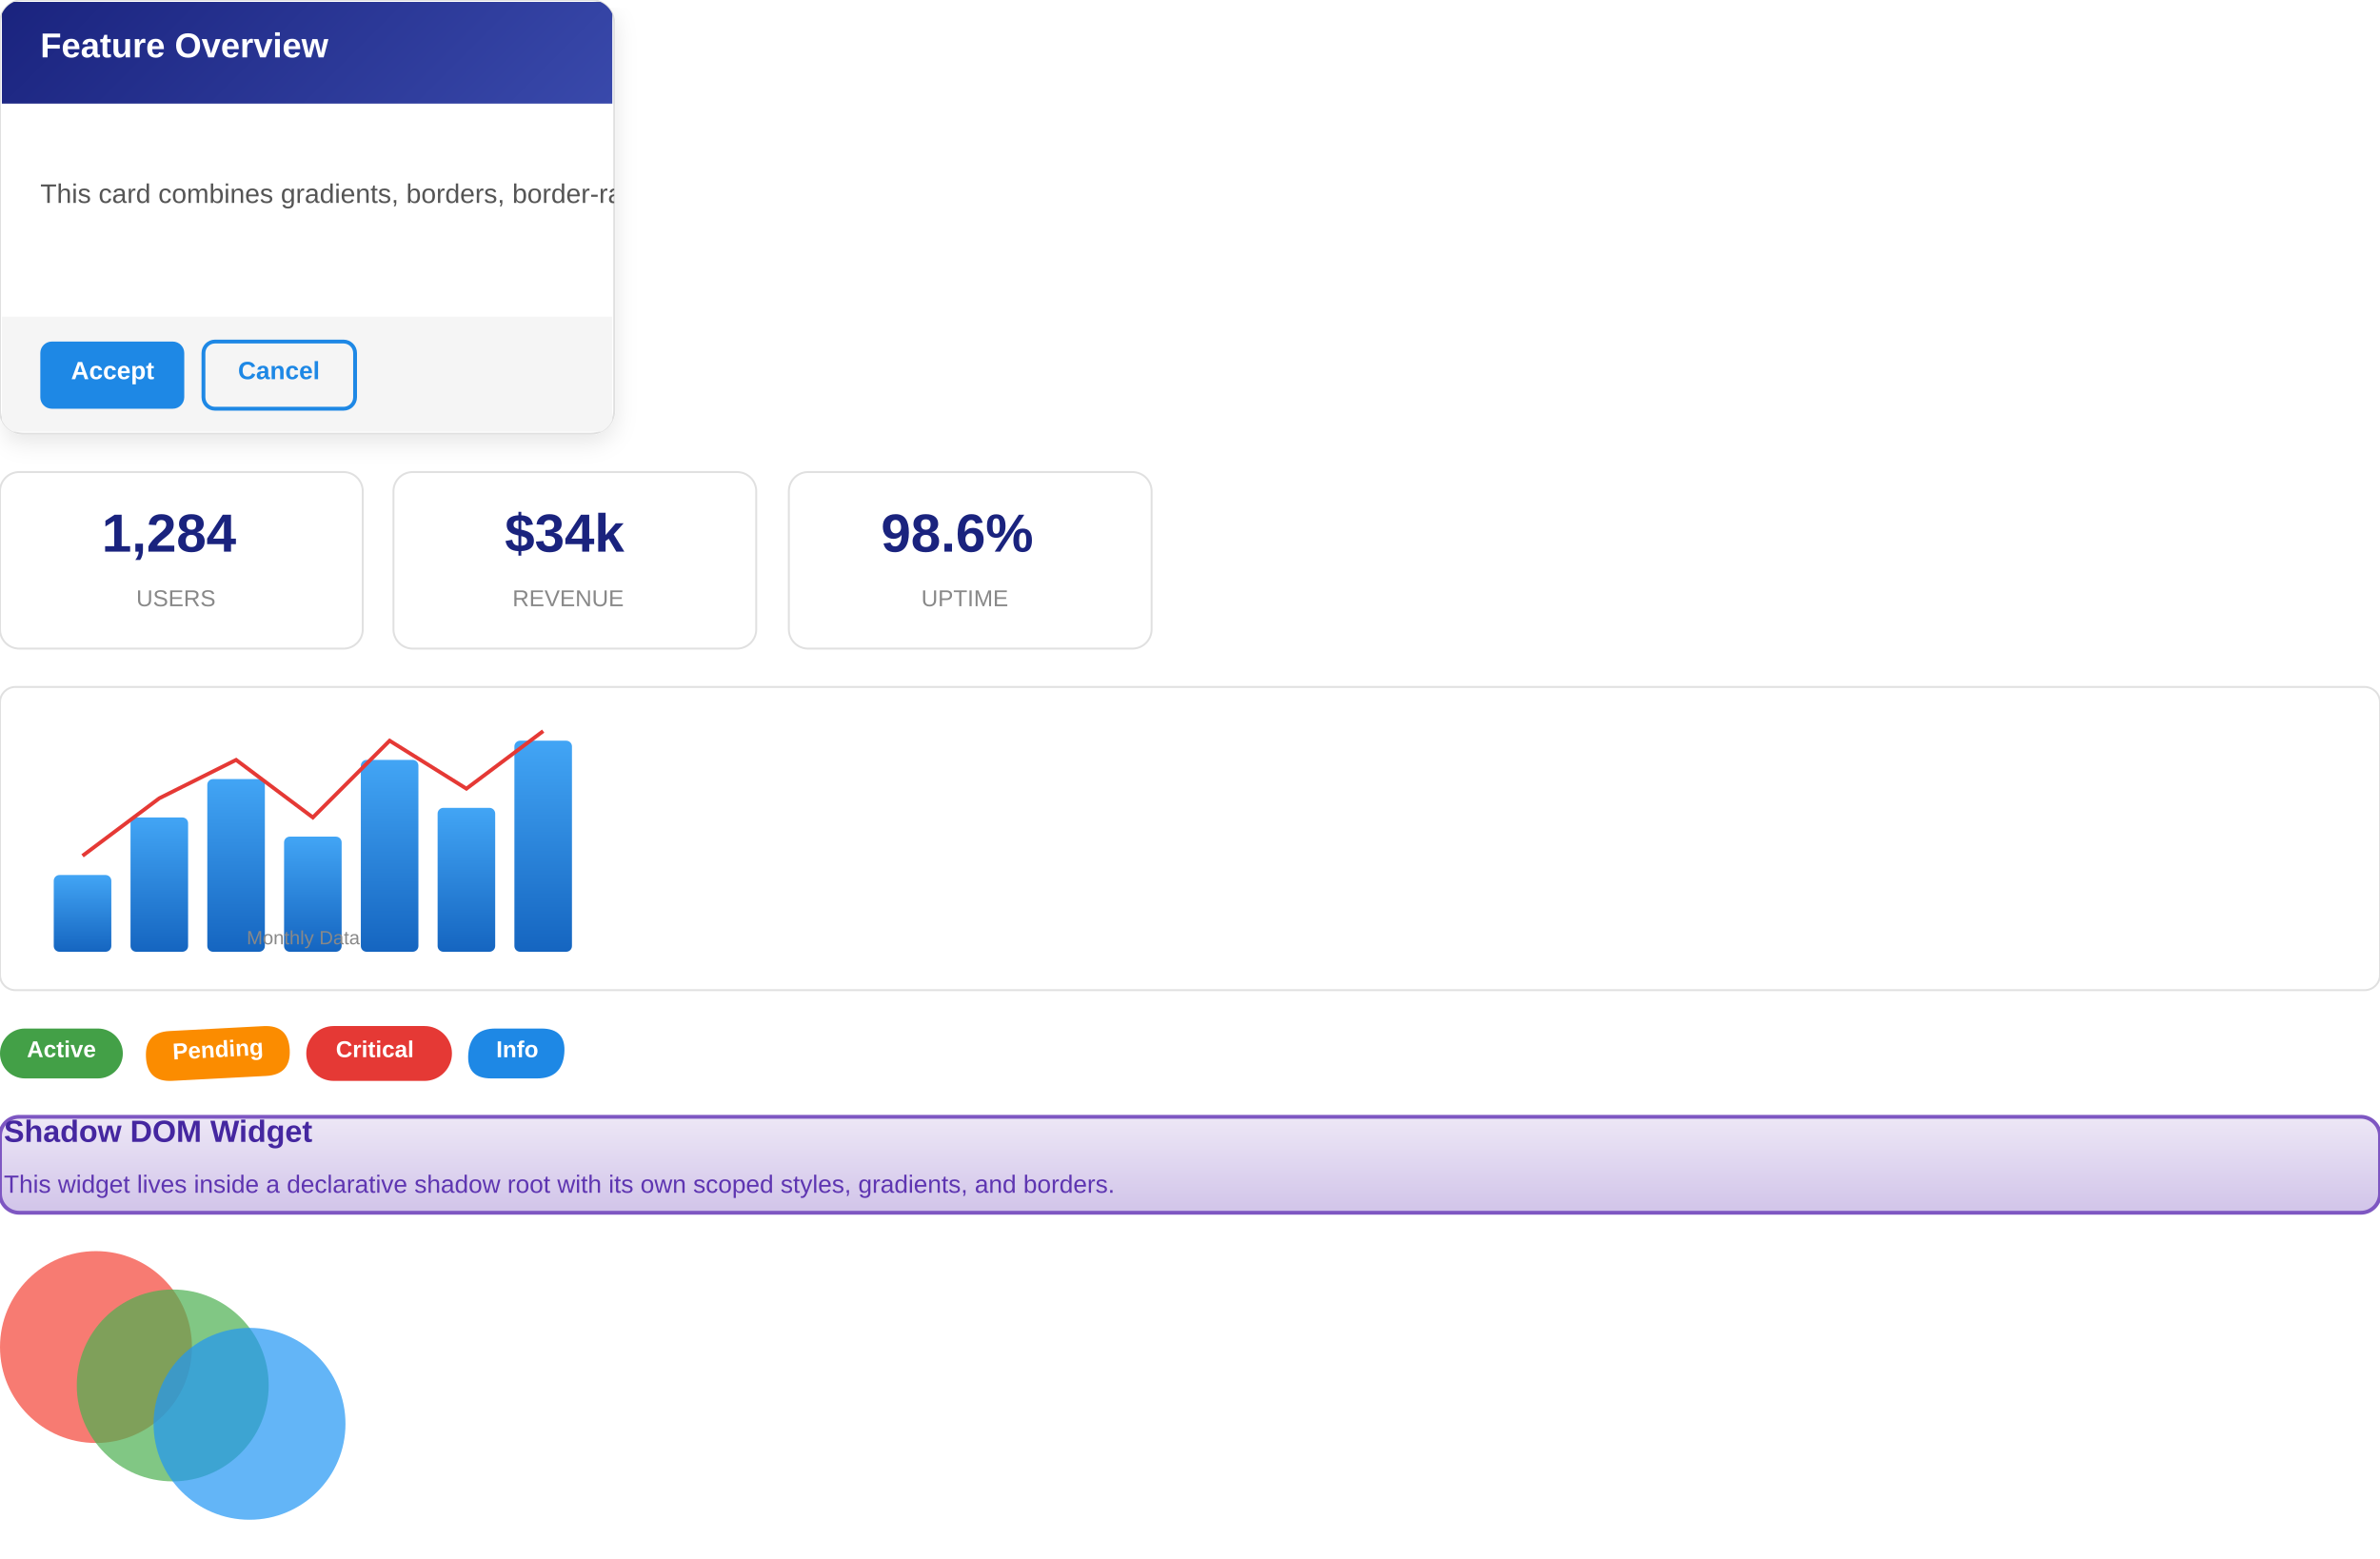
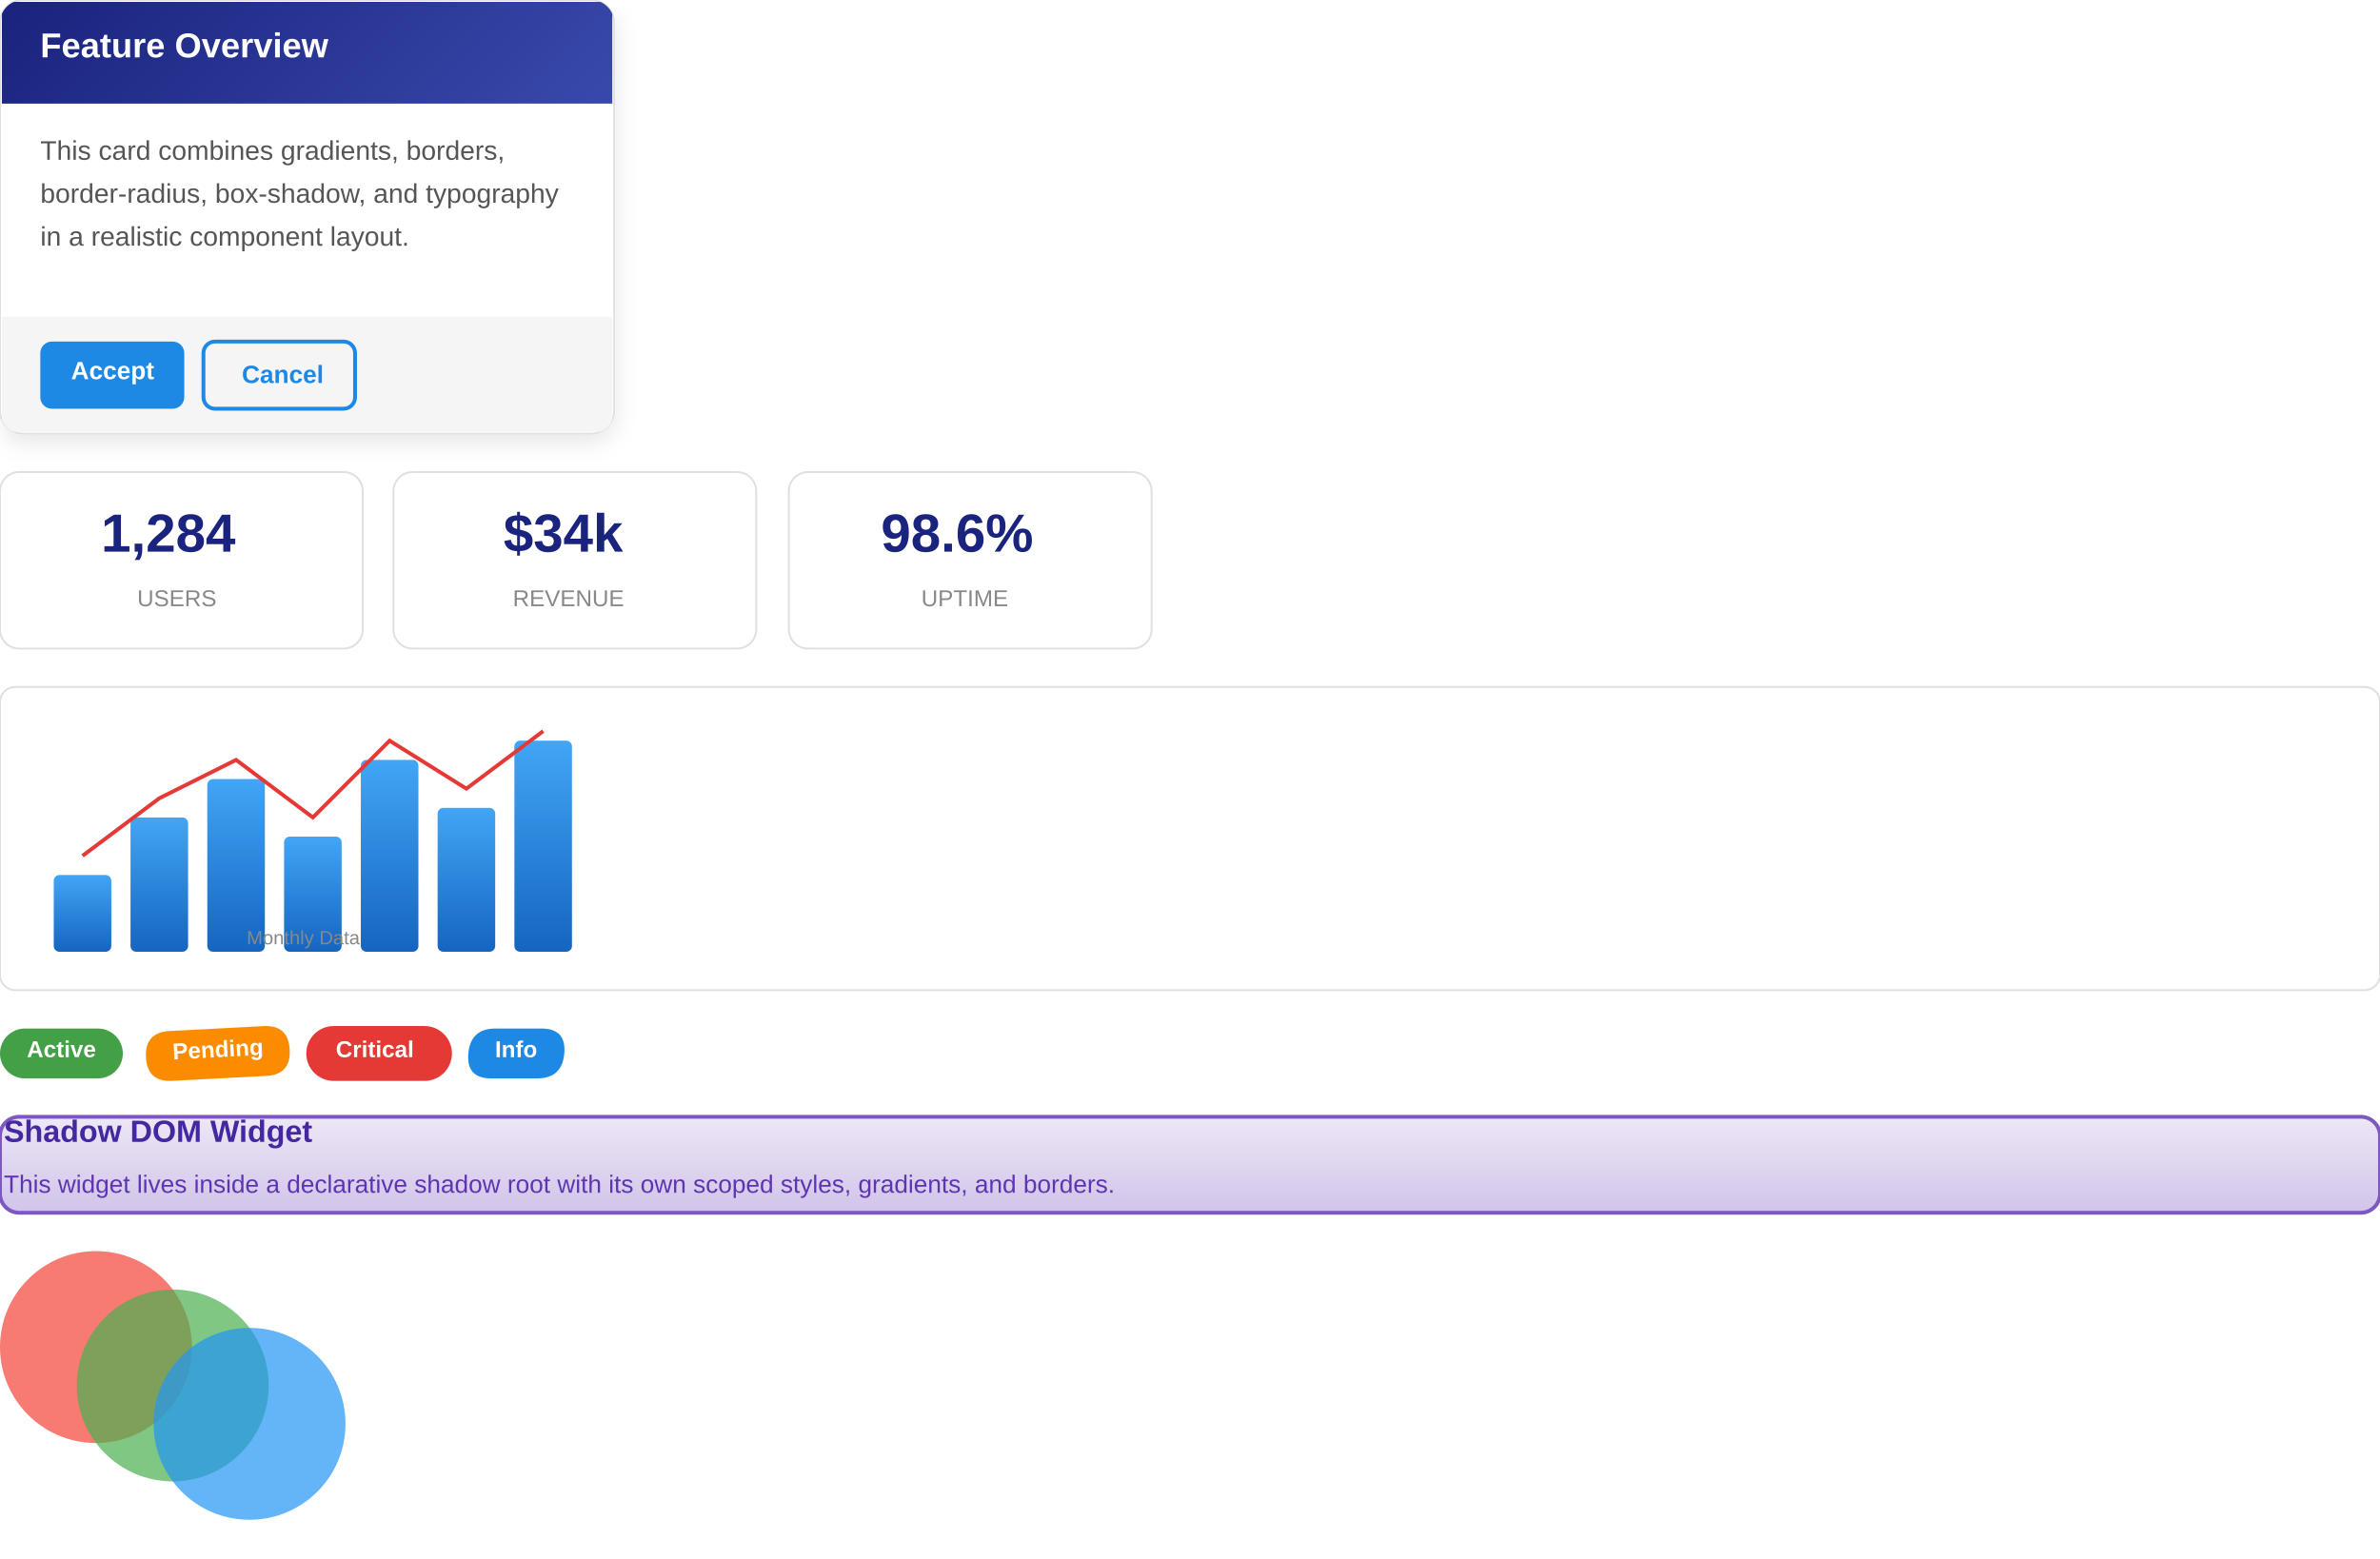
<svg xmlns="http://www.w3.org/2000/svg" width="1240" height="812" viewBox="0 0 1240 812">
  <defs>
    <filter id="ds1" x="-50%" y="-50%" width="200%" height="200%">
      <feDropShadow dx="0" dy="4" stdDeviation="6" flood-color="rgba(0, 0, 0, 0.1)" result="s0" />
    </filter>
    <linearGradient id="lg2" x1="67.25" y1="-65.25" x2="252.75" y2="120.25" gradientUnits="userSpaceOnUse">
      <stop offset="0%" stop-color="rgb(26, 35, 126)" />
      <stop offset="100%" stop-color="rgb(57, 73, 171)" />
    </linearGradient>
    <clipPath id="clip3" clipPathUnits="userSpaceOnUse">
      <rect x="0" y="0" width="320" height="226.17" rx="12" ry="12" />
    </clipPath>
    <linearGradient id="lg4" x1="43" y1="456" x2="43" y2="496" gradientUnits="userSpaceOnUse">
      <stop offset="0%" stop-color="#42a5f5" />
      <stop offset="100%" stop-color="#1565c0" />
    </linearGradient>
    <linearGradient id="lg5" x1="83" y1="426" x2="83" y2="496" gradientUnits="userSpaceOnUse">
      <stop offset="0%" stop-color="#42a5f5" />
      <stop offset="100%" stop-color="#1565c0" />
    </linearGradient>
    <linearGradient id="lg6" x1="123" y1="406" x2="123" y2="496" gradientUnits="userSpaceOnUse">
      <stop offset="0%" stop-color="#42a5f5" />
      <stop offset="100%" stop-color="#1565c0" />
    </linearGradient>
    <linearGradient id="lg7" x1="163" y1="436" x2="163" y2="496" gradientUnits="userSpaceOnUse">
      <stop offset="0%" stop-color="#42a5f5" />
      <stop offset="100%" stop-color="#1565c0" />
    </linearGradient>
    <linearGradient id="lg8" x1="203" y1="396" x2="203" y2="496" gradientUnits="userSpaceOnUse">
      <stop offset="0%" stop-color="#42a5f5" />
      <stop offset="100%" stop-color="#1565c0" />
    </linearGradient>
    <linearGradient id="lg9" x1="243" y1="421" x2="243" y2="496" gradientUnits="userSpaceOnUse">
      <stop offset="0%" stop-color="#42a5f5" />
      <stop offset="100%" stop-color="#1565c0" />
    </linearGradient>
    <linearGradient id="lg10" x1="283" y1="386" x2="283" y2="496" gradientUnits="userSpaceOnUse">
      <stop offset="0%" stop-color="#42a5f5" />
      <stop offset="100%" stop-color="#1565c0" />
    </linearGradient>
    <linearGradient id="lg11" x1="620" y1="582" x2="620" y2="632" gradientUnits="userSpaceOnUse">
      <stop offset="0%" stop-color="rgb(237, 231, 246)" />
      <stop offset="100%" stop-color="rgb(209, 196, 233)" />
    </linearGradient>
  </defs>
  <rect x="0" y="0" width="320" height="226" rx="12" ry="12" fill="rgb(255, 255, 255)" stroke="rgb(224, 224, 224)" stroke-width="1" filter="url(#ds1)" />
  <g clip-path="url(#clip3)">
    <path d="M1,1 L319,1 L319,54 L1,54 Z" fill="url(#lg2)" />
  </g>
  <g clip-path="url(#clip3)">
    <text x="21" y="18" fill="rgb(255, 255, 255)" dominant-baseline="text-before-edge" font-weight="700" font-size="18px" font-family="Arial">Feature Overview</text>
  </g>
  <g clip-path="url(#clip3)">
-     <text x="21" y="96.5" fill="rgb(85, 85, 85)" dominant-baseline="text-before-edge" font-size="14px" font-family="Arial">This card combines gradients, borders, border-radius, box-shadow, and typography in a realistic component layout.</text>
+     <text x="21" y="74" fill="rgb(85, 85, 85)" dominant-baseline="text-before-edge" font-size="14px" font-family="Arial">This card combines gradients, borders,</text>
+   </g>
+   <g clip-path="url(#clip3)">
+     <text x="21" y="96.39" fill="rgb(85, 85, 85)" dominant-baseline="text-before-edge" font-size="14px" font-family="Arial">border-radius, box-shadow, and typography</text>
+   </g>
+   <g clip-path="url(#clip3)">
+     <text x="21" y="118.78" fill="rgb(85, 85, 85)" dominant-baseline="text-before-edge" font-size="14px" font-family="Arial">in a realistic component layout.</text>
  </g>
  <g clip-path="url(#clip3)">
    <path d="M1,165 L319,165 L319,225 L1,225 Z" fill="rgb(245, 245, 245)" />
  </g>
  <g clip-path="url(#clip3)">
    <rect x="21" y="178" width="75" height="35" rx="6" ry="6" fill="rgb(30, 136, 229)" />
  </g>
  <g clip-path="url(#clip3)">
    <text x="37" y="189" fill="rgb(255, 255, 255)" dominant-baseline="text-before-edge" font-weight="600" font-size="13px" font-family="Arial">Accept</text>
  </g>
  <g clip-path="url(#clip3)">
    <rect x="106" y="178" width="79" height="35" rx="6" ry="6" fill="none" stroke="rgb(30, 136, 229)" stroke-width="2" />
  </g>
  <g clip-path="url(#clip3)">
-     <text x="124" y="189" fill="rgb(30, 136, 229)" dominant-baseline="text-before-edge" font-weight="600" font-size="13px" font-family="Arial">Cancel</text>
+     <text x="126" y="191" fill="rgb(30, 136, 229)" dominant-baseline="text-before-edge" font-weight="600" font-size="13px" font-family="Arial">Cancel</text>
  </g>
  <rect x="0" y="246" width="189" height="92" rx="10" ry="10" fill="rgb(255, 255, 255)" stroke="rgb(224, 224, 224)" stroke-width="1" />
-   <text x="53" y="269" fill="rgb(26, 35, 126)" dominant-baseline="text-before-edge" font-weight="800" font-size="28px" font-family="Arial">1,284</text>
-   <text x="71" y="308" fill="rgb(136, 136, 136)" dominant-baseline="text-before-edge" font-size="12px" font-family="Arial">USERS</text>
+   <text x="52.64" y="269" fill="rgb(26, 35, 126)" dominant-baseline="text-before-edge" font-weight="800" font-size="28px" font-family="Arial">1,284</text>
+   <text x="71.48" y="308" fill="rgb(136, 136, 136)" dominant-baseline="text-before-edge" font-size="12px" font-family="Arial">USERS</text>
  <rect x="205" y="246" width="189" height="92" rx="10" ry="10" fill="rgb(255, 255, 255)" stroke="rgb(224, 224, 224)" stroke-width="1" />
-   <text x="263" y="269" fill="rgb(26, 35, 126)" dominant-baseline="text-before-edge" font-weight="800" font-size="28px" font-family="Arial">$34k</text>
-   <text x="267" y="308" fill="rgb(136, 136, 136)" dominant-baseline="text-before-edge" font-size="12px" font-family="Arial">REVENUE</text>
+   <text x="262.31" y="269" fill="rgb(26, 35, 126)" dominant-baseline="text-before-edge" font-weight="800" font-size="28px" font-family="Arial">$34k</text>
+   <text x="267.16" y="308" fill="rgb(136, 136, 136)" dominant-baseline="text-before-edge" font-size="12px" font-family="Arial">REVENUE</text>
  <rect x="411" y="246" width="189" height="92" rx="10" ry="10" fill="rgb(255, 255, 255)" stroke="rgb(224, 224, 224)" stroke-width="1" />
-   <text x="459" y="269" fill="rgb(26, 35, 126)" dominant-baseline="text-before-edge" font-weight="800" font-size="28px" font-family="Arial">98.6%</text>
-   <text x="480" y="308" fill="rgb(136, 136, 136)" dominant-baseline="text-before-edge" font-size="12px" font-family="Arial">UPTIME</text>
+   <text x="458.98" y="269" fill="rgb(26, 35, 126)" dominant-baseline="text-before-edge" font-weight="800" font-size="28px" font-family="Arial">98.6%</text>
+   <text x="479.98" y="308" fill="rgb(136, 136, 136)" dominant-baseline="text-before-edge" font-size="12px" font-family="Arial">UPTIME</text>
  <rect x="0" y="358" width="1240" height="158" rx="8" ry="8" fill="rgb(255, 255, 255)" stroke="rgb(224, 224, 224)" stroke-width="1" />
  <rect x="28" y="456" width="30" height="40" rx="3" ry="3" fill="url(#lg4)" />
  <rect x="68" y="426" width="30" height="70" rx="3" ry="3" fill="url(#lg5)" />
  <rect x="108" y="406" width="30" height="90" rx="3" ry="3" fill="url(#lg6)" />
  <rect x="148" y="436" width="30" height="60" rx="3" ry="3" fill="url(#lg7)" />
  <rect x="188" y="396" width="30" height="100" rx="3" ry="3" fill="url(#lg8)" />
  <rect x="228" y="421" width="30" height="75" rx="3" ry="3" fill="url(#lg9)" />
  <rect x="268" y="386" width="30" height="110" rx="3" ry="3" fill="url(#lg10)" />
  <path d="M43,446 L83,416 L123,396 L163,426 L203,386 L243,411 L283,381" fill="none" stroke="rgb(229, 57, 53)" stroke-width="2" />
  <text x="128.54" y="485.5" fill="rgb(136, 136, 136)" dominant-baseline="text-before-edge" font-size="10px" font-family="Arial">Monthly Data</text>
  <rect x="0" y="536" width="64" height="26" rx="13" ry="13" fill="rgb(67, 160, 71)" />
  <text x="14" y="543" fill="rgb(255, 255, 255)" dominant-baseline="text-before-edge" font-weight="700" font-size="12px" font-family="Arial">Active</text>
  <path d="M76.05,550.97 Q75.37,537.99 88.35,537.31 L137.29,534.74 Q150.27,534.06 150.95,547.05 L150.95,547.05 Q151.63,560.03 138.65,560.71 L89.71,563.27 Q76.73,563.95 76.05,550.97 Z" fill="rgb(251, 140, 0)" />
  <text x="89.72" y="544.25" fill="rgb(255, 255, 255)" dominant-baseline="text-before-edge" font-weight="700" font-size="12px" font-family="Arial" transform="rotate(-3,89.72,544.25)">Pending</text>
  <rect x="159.57" y="534.7" width="75.9" height="28.6" rx="14.3" ry="14.3" fill="rgb(229, 57, 53)" />
  <text x="174.97" y="543" fill="rgb(255, 255, 255)" dominant-baseline="text-before-edge" font-weight="700" font-size="12px" font-family="Arial">Critical</text>
  <path d="M244,549 Q245.14,536 258.19,536 L282.09,536 Q295.14,536 294,549 L294,549 Q292.86,562 279.81,562 L255.91,562 Q242.86,562 244,549 Z" fill="rgb(30, 136, 229)" />
-   <text x="258.52" y="543.02" fill="rgb(255, 255, 255)" dominant-baseline="text-before-edge" font-weight="700" font-size="12px" font-family="Arial">Info</text>
+   <text x="257.91" y="543.02" fill="rgb(255, 255, 255)" dominant-baseline="text-before-edge" font-weight="700" font-size="12px" font-family="Arial">Info</text>
  <rect x="0" y="582" width="1240" height="50" rx="10" ry="10" fill="url(#lg11)" stroke="rgb(126, 87, 194)" stroke-width="2" />
  <text x="2" y="584.5" fill="rgb(69, 39, 160)" dominant-baseline="text-before-edge" font-weight="700" font-size="16px" font-family="Arial">Shadow DOM Widget</text>
  <text x="2" y="613" fill="rgb(94, 53, 177)" dominant-baseline="text-before-edge" font-size="13px" font-family="Arial">This widget lives inside a declarative shadow root with its own scoped styles, gradients, and borders.</text>
  <rect x="0" y="652" width="100" height="100" rx="50" ry="50" fill="rgb(244, 67, 54)" opacity="0.7" />
  <rect x="40" y="672" width="100" height="100" rx="50" ry="50" fill="rgb(76, 175, 80)" opacity="0.7" />
  <rect x="80" y="692" width="100" height="100" rx="50" ry="50" fill="rgb(33, 150, 243)" opacity="0.7" />
</svg>
